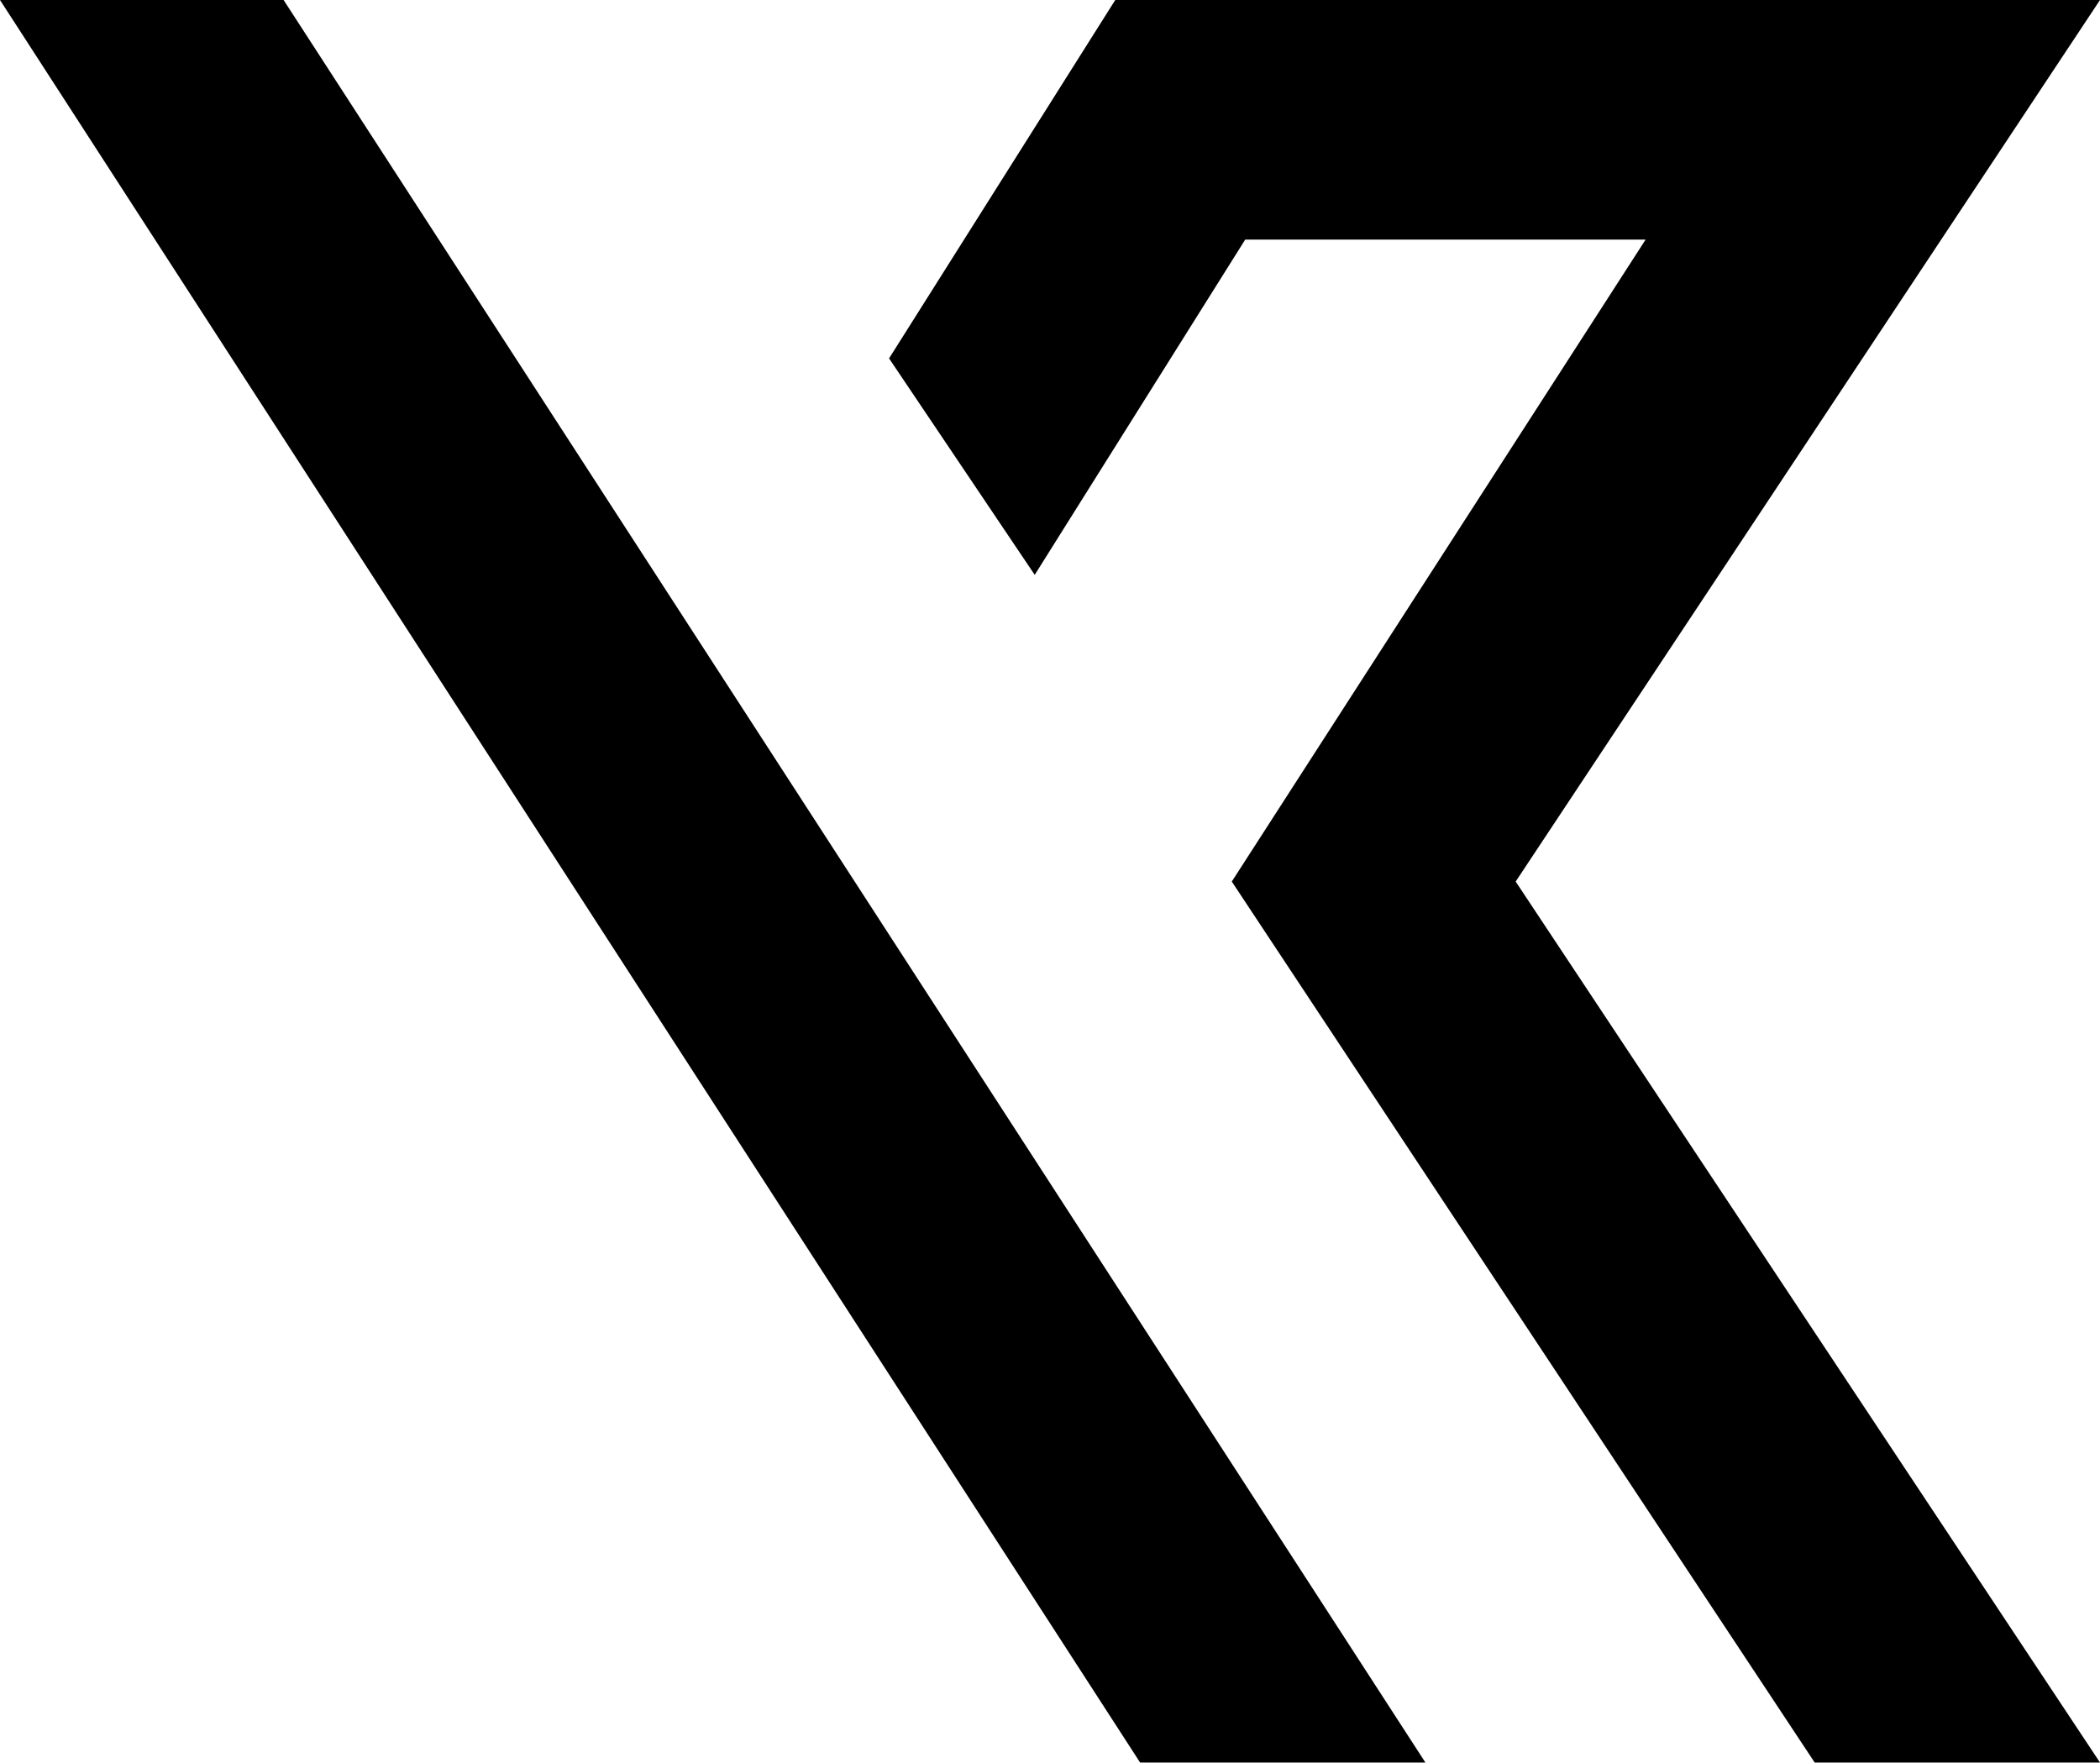
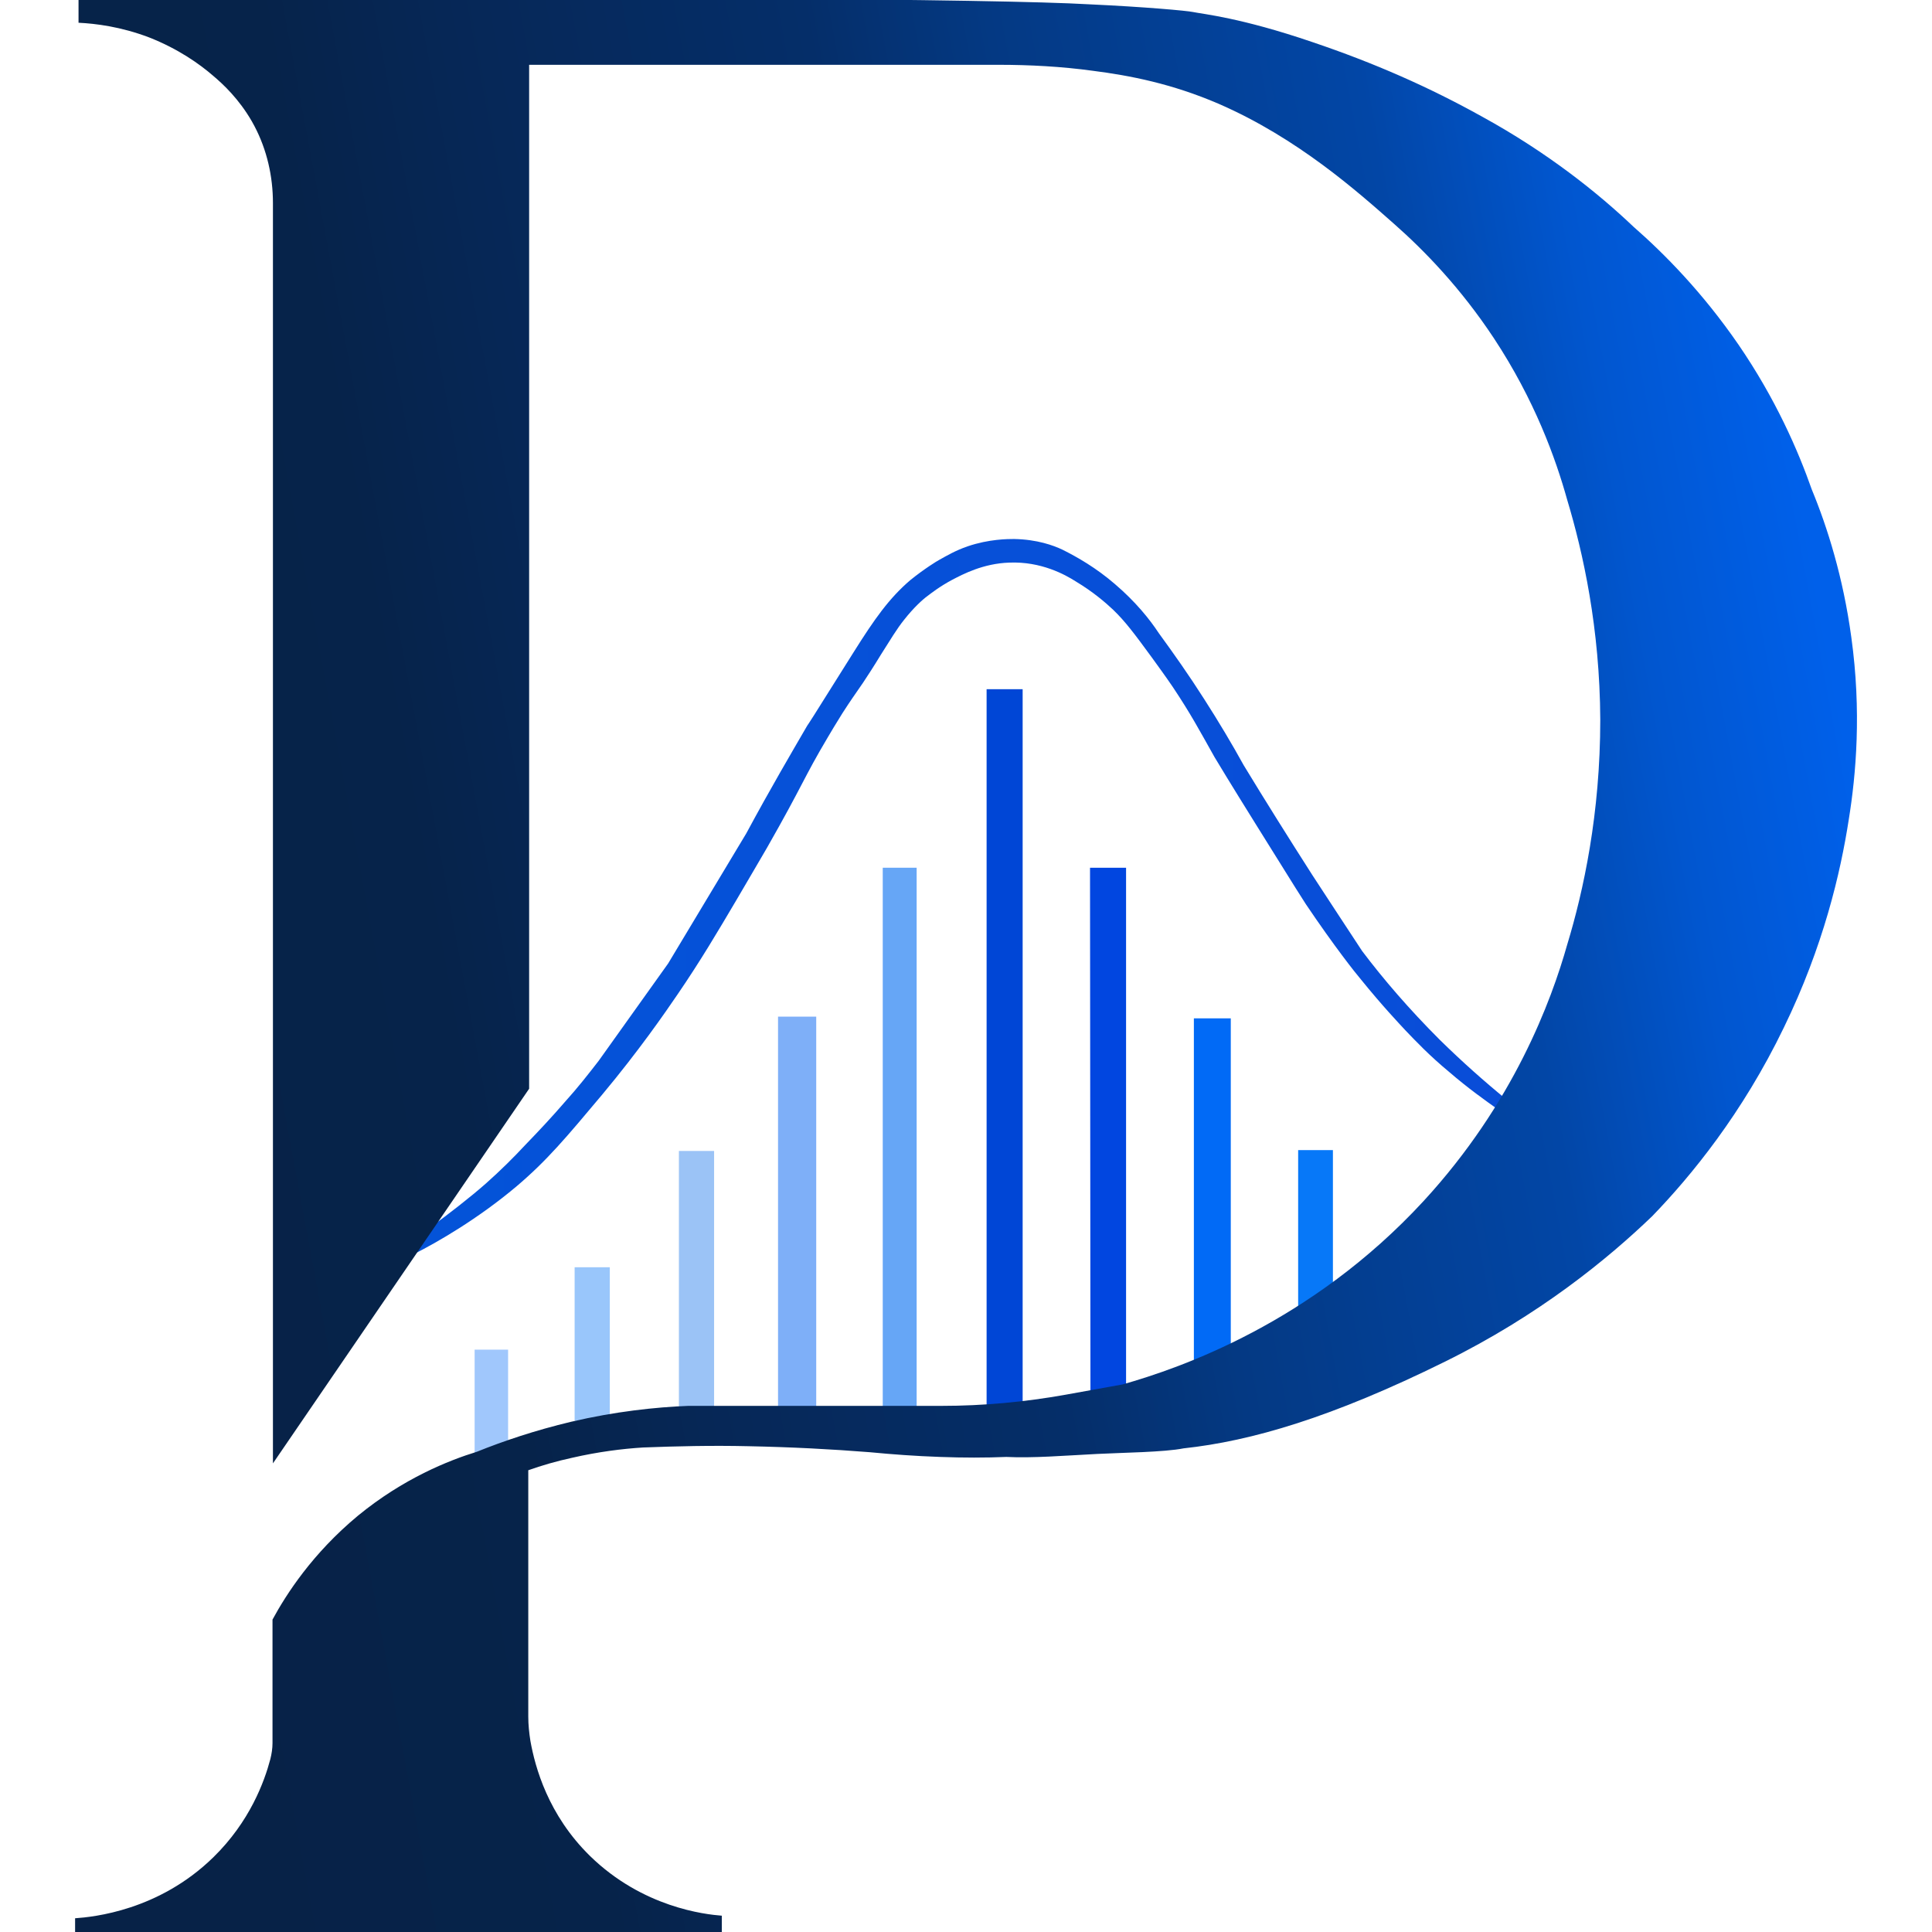
- <svg xmlns="http://www.w3.org/2000/svg" id="Layer_2" data-name="Layer 2" viewBox="0 0 73.53 61.72">
-   <g id="Layer_1-2" data-name="Layer 1">
-     <g id="Layer_1-2" data-name="Layer 1-2">
-       <polygon points="9.93 0 0 0 39.92 61.72 49.91 61.72 9.93 0" />
-       <polygon points="63.54 61.72 73.53 61.72 53.07 30.87 73.53 0 39.05 0 31.13 12.55 36.23 20.13 43.6 8.39 57.62 8.39 43.13 30.87 63.54 61.72" />
-     </g>
+ <svg xmlns="http://www.w3.org/2000/svg" viewBox="0 0 450.2 450.2">
+   <defs>
+     <linearGradient id="pv-mark" x1="78.6" y1="-151" x2="333.5" y2="-151" gradientTransform="translate(0 57.9) scale(1 -1)" gradientUnits="userSpaceOnUse">
+       <stop offset="0" stop-color="#0453d8" />
+       <stop offset="1" stop-color="#094dd8" />
+     </linearGradient>
+     <linearGradient id="pv-body" x1="2.8" y1="-180.7" x2="410.8" y2="-105" gradientTransform="translate(0 57.9) scale(1 -1)" gradientUnits="userSpaceOnUse">
+       <stop offset="0" stop-color="#072247" />
+       <stop offset=".2" stop-color="#06234a" />
+       <stop offset=".3" stop-color="#062756" />
+       <stop offset=".5" stop-color="#052e69" />
+       <stop offset=".6" stop-color="#043983" />
+       <stop offset=".8" stop-color="#0246a6" />
+       <stop offset=".9" stop-color="#0156cf" />
+       <stop offset="1" stop-color="#0060ea" />
+     </linearGradient>
+   </defs>
+   <g transform="translate(17.5 0)">
+     <rect fill="#a0c7fc" x="93.1" y="314.5" width="7.8" height="24.7" />
+     <rect fill="#99c6fb" x="116.4" y="295.3" width="8.2" height="35.8" />
+     <rect fill="#9bc3f6" x="140.7" y="268.2" width="8.2" height="60.6" />
+     <rect fill="#7eaff8" x="163.8" y="236.9" width="8.9" height="91.9" />
+     <rect fill="#66a6f6" x="188.2" y="202.2" width="7.9" height="126.1" />
+     <rect fill="#0046d6" x="212.4" y="160.6" width="8.4" height="167.7" />
+     <polygon fill="#0146e0" points="236.5 202.2 244.9 202.2 244.9 324.9 236.6 324.9 236.5 202.2" />
+     <rect fill="#016af6" x="260.7" y="237.3" width="8.6" height="81.3" />
+     <rect fill="#0778f8" x="285" y="268" width="8.1" height="37.7" />
+     <path fill="url(#pv-mark)" d="M78.8,292.3c5.8-2.9,15.2-8.4,24-15.8,7.2-6.1,11.6-11.4,20-21.4,8.6-10.3,14.6-19,17.6-23.4,5.4-7.9,9.4-14.7,13.6-21.8,3.2-5.4,5.6-9.6,7.2-12.3,8.5-14.9,8.5-16.2,14.2-25.8.7-1.2,1.9-3.2,3.4-5.6,2-3.1,2.6-3.9,4.8-7.1,1-1.5,2.5-3.8,4.2-6.6h0c2.1-3.3,3.7-6,5.4-8.1,2.2-2.8,4.3-4.7,5.4-5.5.8-.6,2.8-2.2,5.8-3.8,2.5-1.3,7.2-3.8,13.3-4,7.4-.3,13,2.8,15.5,4.4,4,2.4,6.9,4.9,8.7,6.6,2.8,2.7,4.9,5.5,9,11.1,1.5,2.1,3,4.1,4.9,6.9,4.2,6.3,6.1,9.9,9.7,16.3.6,1,3.6,6,9.9,16.1,9.7,15.6,10.5,16.8,11.4,18.2,6.6,9.8,11.6,16.1,12.8,17.5,5.1,6.3,9.2,10.6,10.4,11.9,2.4,2.5,5.5,5.8,10.2,9.7,4.4,3.8,8.5,6.7,11.6,8.9l1.6-2.6c-4.9-4-10.1-8.6-15.4-13.8-7.2-7.2-13.2-14.2-18.1-20.7-3.8-5.8-7.7-11.7-11.6-17.7-5.5-8.6-10.9-17.2-16-25.6-2.7-4.9-5.8-10.1-9.2-15.4-3.5-5.5-7.1-10.6-10.6-15.4-2.1-3.2-5.4-7.3-10.2-11.4-4.4-3.8-8.8-6.3-12.2-8-2.1-1-5.9-2.4-11.3-2.5-1.4,0-5.8,0-10.8,1.7-2.9,1-4.9,2.2-6.7,3.2-.4.2-3.5,2.1-6.7,4.7-4.9,4.2-8.3,9-13.2,16.8-10.9,17.4-10.2,16.2-10.8,17.1-3.6,6.2-8.6,14.7-14.2,25.1-6.1,10.1-12.1,20.2-18.2,30.3l-16.2,22.7c-2.4,3.1-4.9,6.3-7.8,9.5-3.1,3.6-6.3,7-9.3,10.1-2.6,2.8-5.7,5.9-9.2,9s-9.3,7.6-12.4,9.8c-2.1,2.6-2.8,4-4.9,6.6h.2q0,.1,0,.1Z" />
+     <path fill="url(#pv-body)" d="M.8,0v5.3c4,.2,9.8.9,16.4,3.4,6.9,2.7,11.9,6.3,14.9,8.9,2.5,2.1,6.1,5.5,9.1,10.7.2.4.4.7.6,1.1,2.9,5.5,4.3,11.7,4.3,17.9v293.7l59.7-87.3V15.1h109.3c7.4,0,14.8.4,22.1,1.4,8.6,1.1,18.4,3,29.3,7.7,18.4,8,32.4,20.5,41,28.1,6.8,6,15.3,14.7,23.1,26.5,9.5,14.4,14.4,28,17.1,37.7,3.7,12.3,7.6,29.9,7.7,51.2,0,21.9-3.9,39.9-7.7,52.4-3.7,13.1-12.5,37-33.5,59.8-26.2,28.4-56.7,38.9-70.1,42.7l-13.3,2.4c-9.5,1.7-19.2,2.6-28.9,2.6h-59c-7.7.3-17,1.3-27.3,3.7-8.4,2-15.8,4.5-22,7-6.5,2-17.1,6.2-27.7,14.9-10.6,8.8-16.7,18.3-19.9,24.2v28.8c0,1.2-.2,2.5-.5,3.7-1.4,5.3-4.8,14.6-13.3,22.9C19.5,445.2,4.3,446.7,0,447v3.2h150.7v-3.8c-3.9-.3-18.4-1.9-30.7-13.9-9.8-9.6-12.8-20.7-13.9-26.8-.3-1.9-.5-3.8-.5-5.7v-57.4c3.1-1.1,6.5-2.1,10.2-2.9,6.1-1.4,11.7-2.1,16.5-2.4,7.8-.3,16-.5,24.6-.3,10,.2,19.5.7,28.3,1.4,5.2.5,10.6.9,16.4,1.1,5.4.2,10.5.2,15.4,0,6.2.3,13.4-.3,21.2-.7,5.8-.3,15.6-.4,20.1-1.3,15.8-1.7,34.6-7.2,60.9-20.2,21.9-10.8,37.9-23.9,48.3-33.9,9-9.3,21-23.9,30.7-44,9.2-18.9,13.2-36.1,15.1-48.4,1.7-10.5,3-25.2.6-42.5-1.9-14-5.6-25.7-9.2-34.4-3.2-9.1-8.4-21.1-17.1-33.8-8.4-12.2-17.3-21.2-24.5-27.5-8.2-7.8-19.9-17.2-35.2-25.6-12.4-6.9-25.1-12.5-39.6-17.4-16.7-5.7-25.4-6.5-27.8-7-1.4-.3-11.2-1.2-24.3-1.8C215.8-.2,124.7-1,.8,0Z" />
  </g>
</svg>
